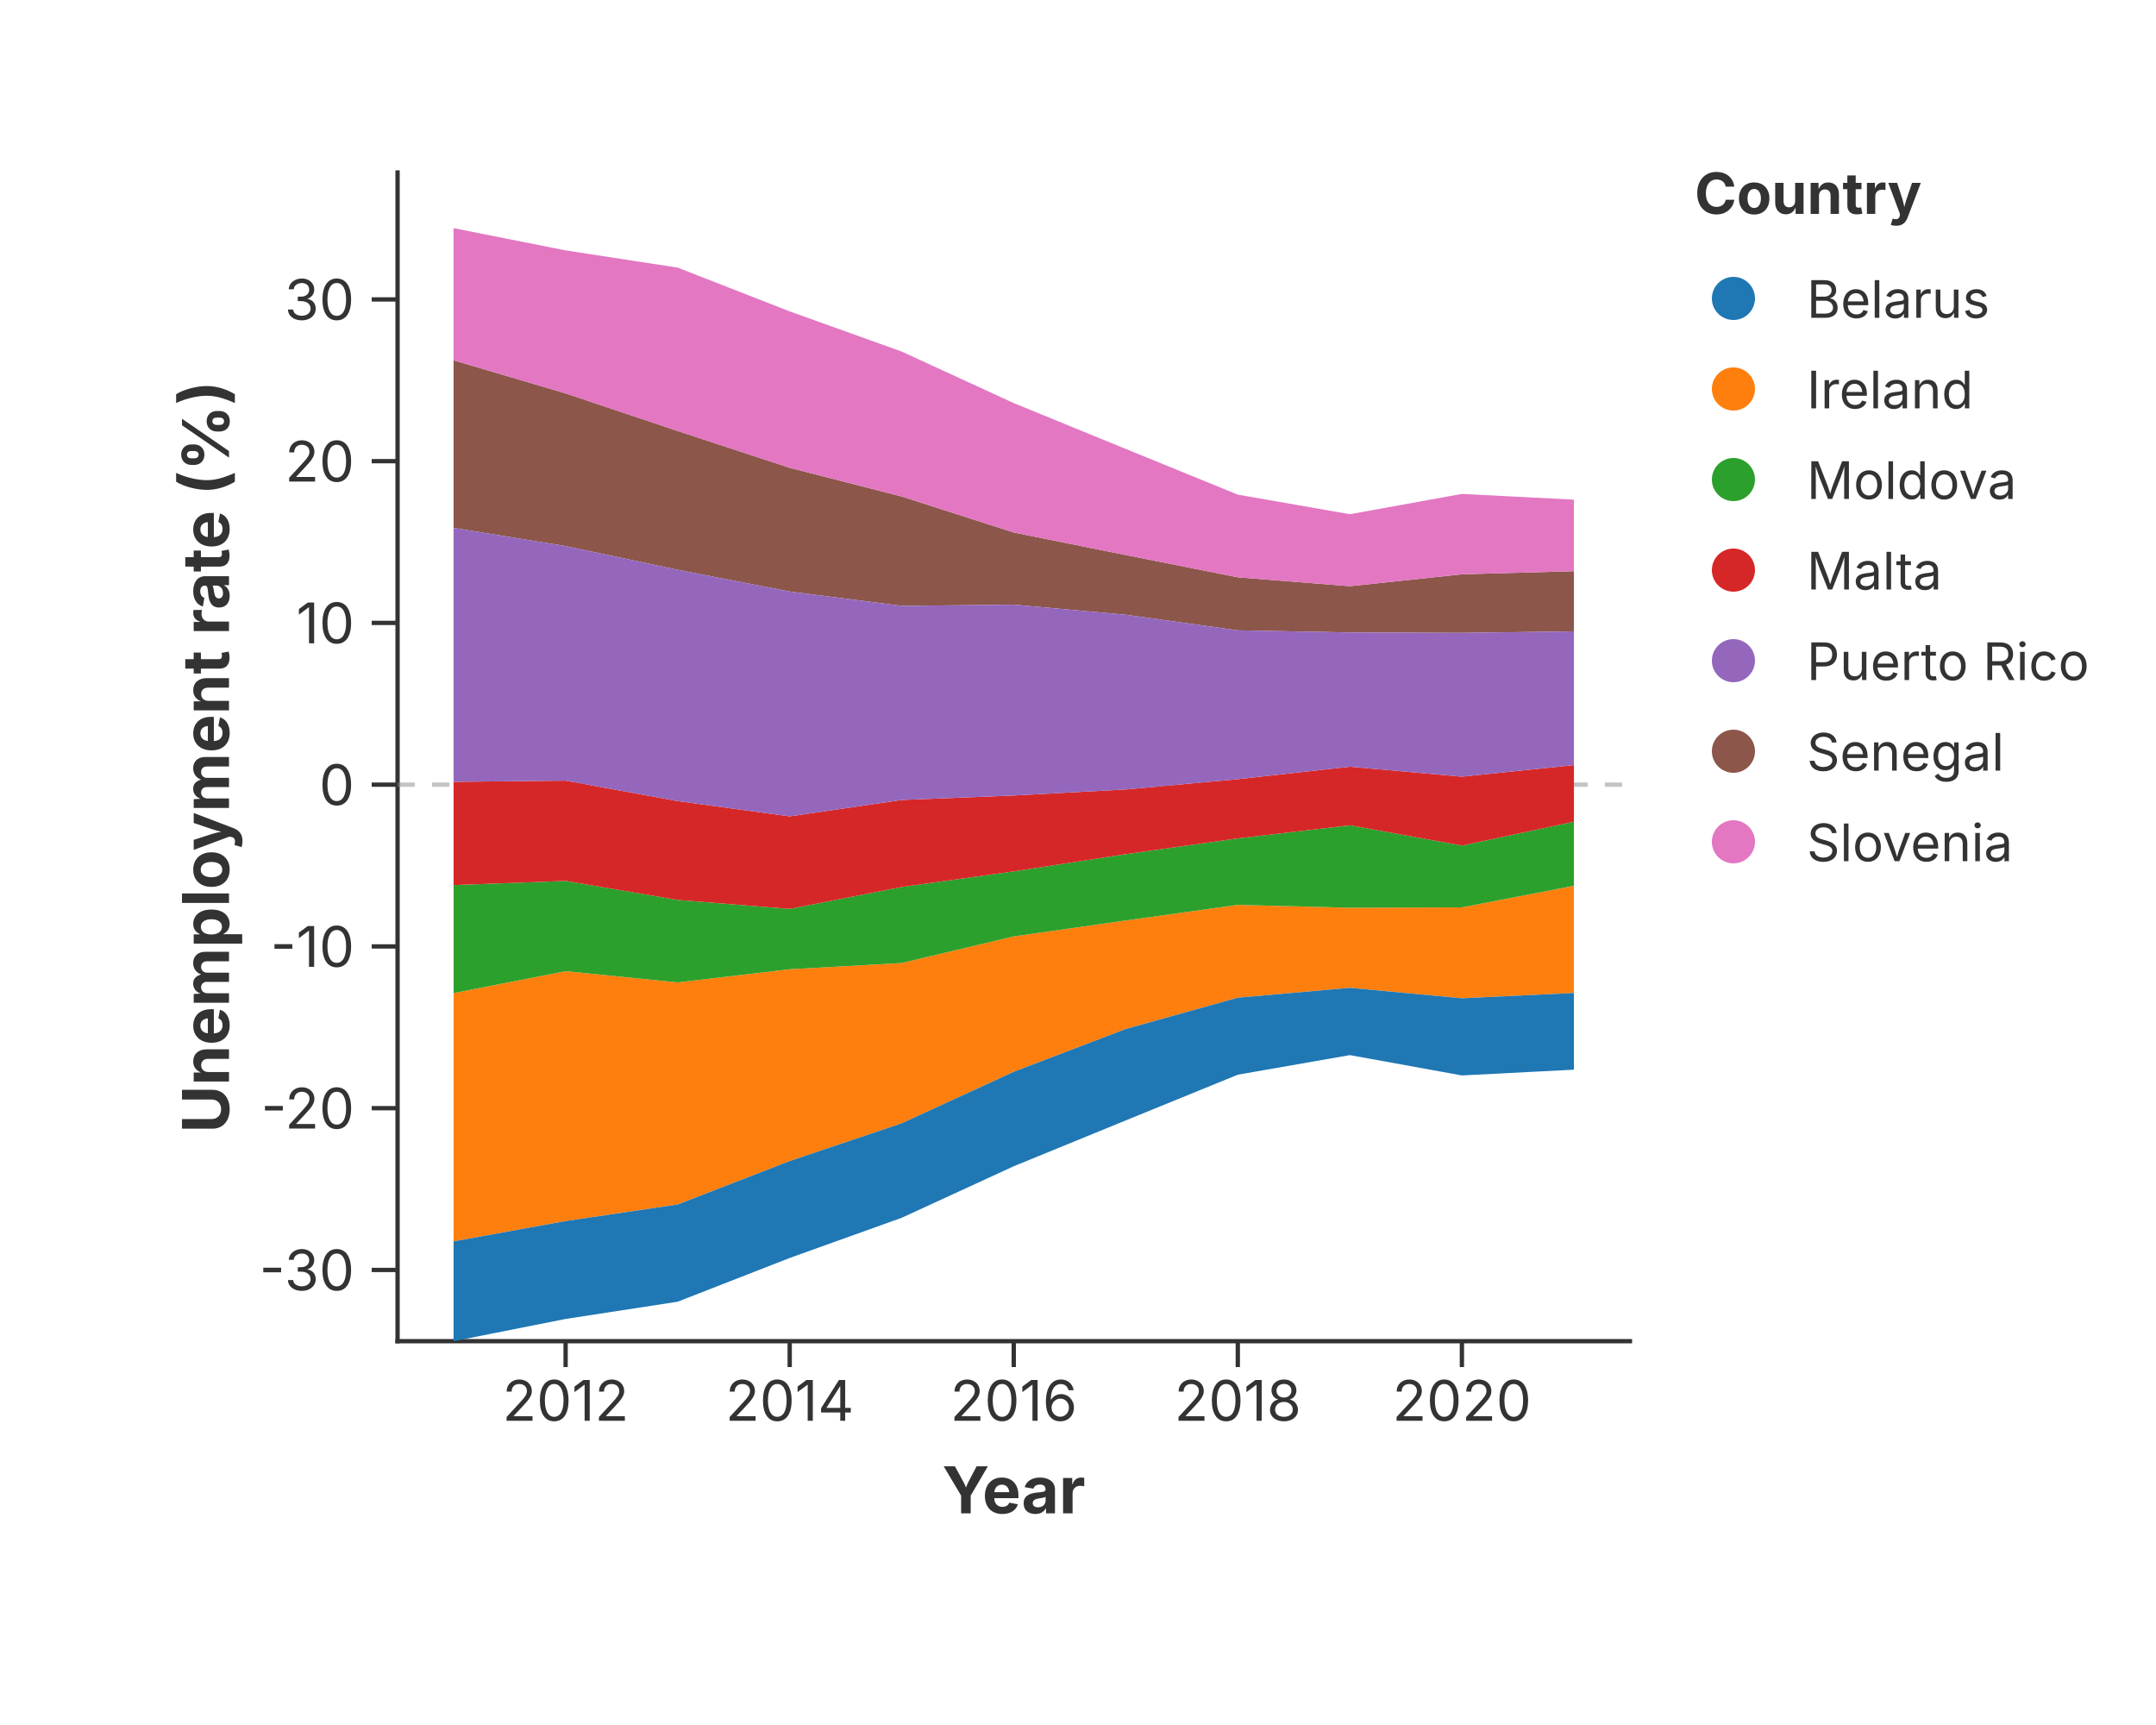
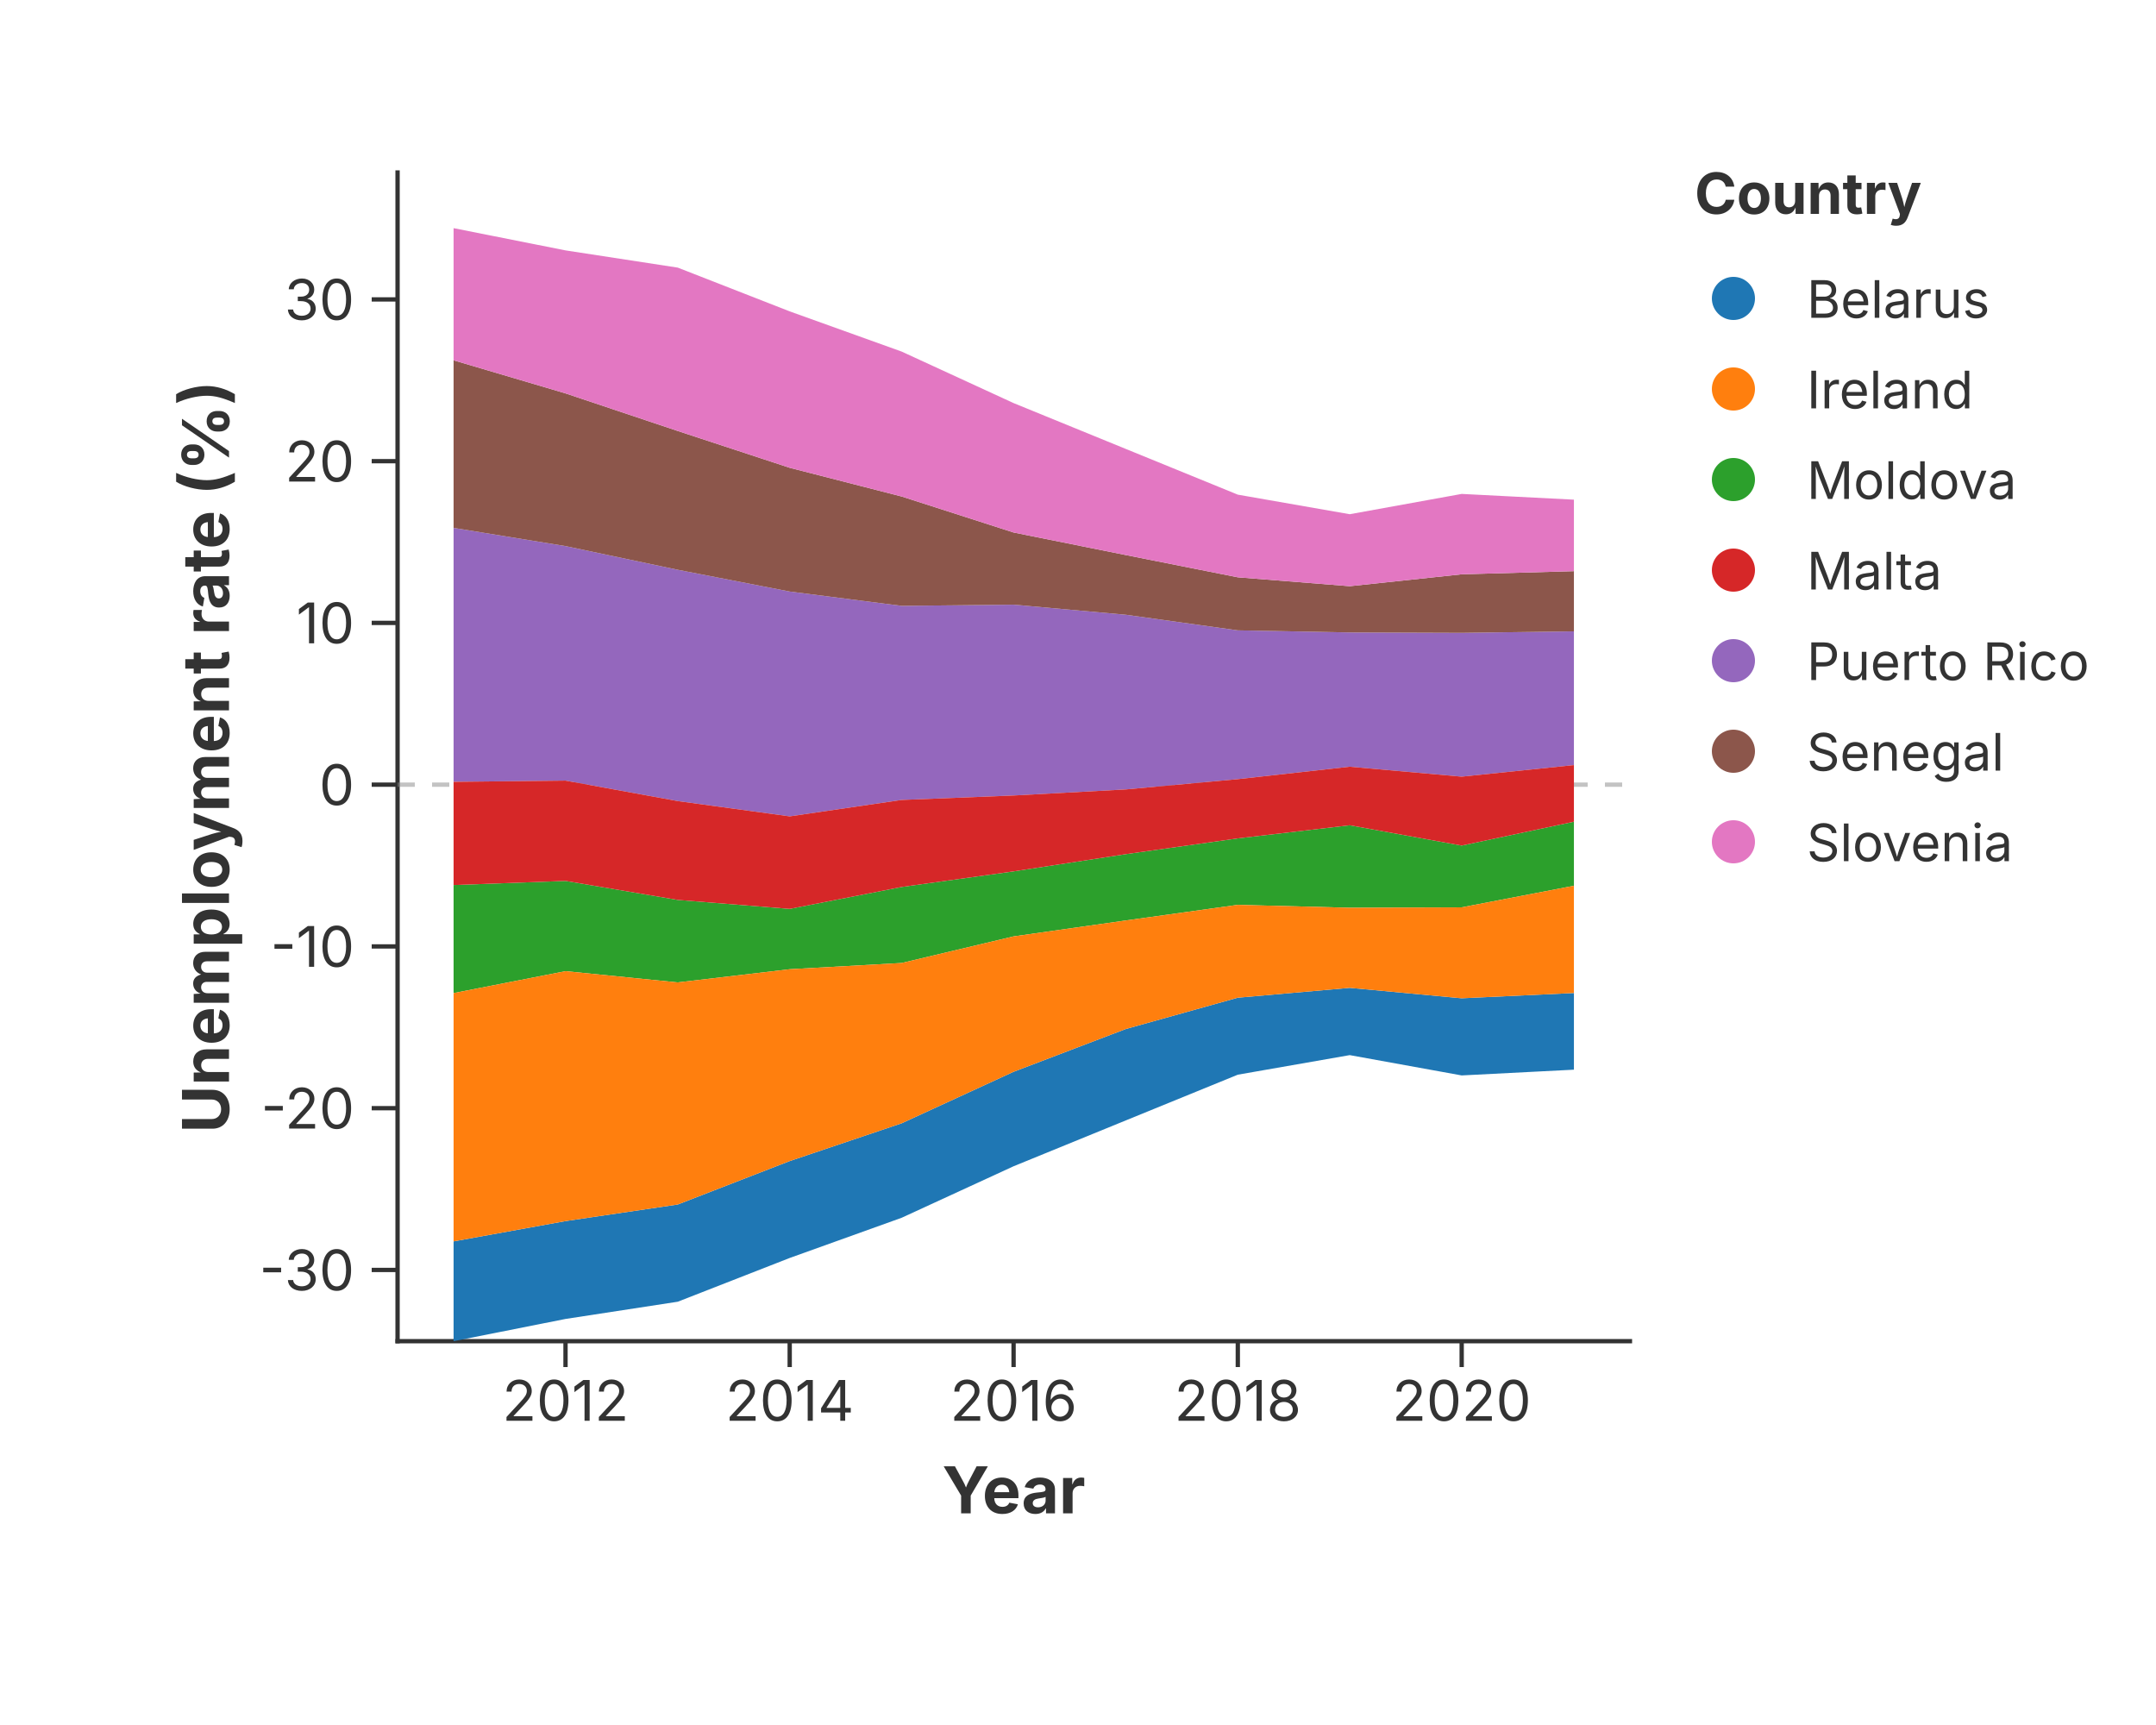
<svg xmlns="http://www.w3.org/2000/svg" width="500" height="400" viewBox="0 0 500 400">
  <rect width="100%" height="100%" fill="rgba(255,255,255,1.000)" />
  <line x1="92.20" y1="311.00" x2="378.00" y2="311.00" stroke="rgba(51,51,51,1.000)" stroke-width="1" stroke-linecap="square" />
-   <line x1="131.17" y1="311.00" x2="131.17" y2="317.00" stroke="rgba(51,51,51,1.000)" stroke-width="1.0" />
-   <text x="131.17" y="320.00" font-size="13" font-family="Inter, -apple-system, BlinkMacSystemFont, 'Segoe UI', Roboto, Helvetica, Arial, 'PingFang SC', 'Microsoft YaHei', Ubuntu, Cantarell, 'Noto Sans', sans-serif" fill="rgba(51,51,51,1.000)" text-anchor="middle" dominant-baseline="hanging">2012</text>
+   <line x1="131.15" y1="311.00" x2="131.15" y2="317.00" stroke="rgba(51,51,51,1.000)" stroke-width="1.0" />
+   <text x="131.15" y="320.00" font-size="13" font-family="Inter, -apple-system, BlinkMacSystemFont, 'Segoe UI', Roboto, Helvetica, Arial, 'PingFang SC', 'Microsoft YaHei', Ubuntu, Cantarell, 'Noto Sans', sans-serif" fill="rgba(51,51,51,1.000)" text-anchor="middle" dominant-baseline="hanging">2012</text>
  <line x1="183.14" y1="311.00" x2="183.14" y2="317.00" stroke="rgba(51,51,51,1.000)" stroke-width="1.0" />
  <text x="183.14" y="320.00" font-size="13" font-family="Inter, -apple-system, BlinkMacSystemFont, 'Segoe UI', Roboto, Helvetica, Arial, 'PingFang SC', 'Microsoft YaHei', Ubuntu, Cantarell, 'Noto Sans', sans-serif" fill="rgba(51,51,51,1.000)" text-anchor="middle" dominant-baseline="hanging">2014</text>
-   <line x1="235.10" y1="311.00" x2="235.10" y2="317.00" stroke="rgba(51,51,51,1.000)" stroke-width="1.0" />
-   <text x="235.10" y="320.00" font-size="13" font-family="Inter, -apple-system, BlinkMacSystemFont, 'Segoe UI', Roboto, Helvetica, Arial, 'PingFang SC', 'Microsoft YaHei', Ubuntu, Cantarell, 'Noto Sans', sans-serif" fill="rgba(51,51,51,1.000)" text-anchor="middle" dominant-baseline="hanging">2016</text>
+   <line x1="235.06" y1="311.00" x2="235.06" y2="317.00" stroke="rgba(51,51,51,1.000)" stroke-width="1.0" />
+   <text x="235.06" y="320.00" font-size="13" font-family="Inter, -apple-system, BlinkMacSystemFont, 'Segoe UI', Roboto, Helvetica, Arial, 'PingFang SC', 'Microsoft YaHei', Ubuntu, Cantarell, 'Noto Sans', sans-serif" fill="rgba(51,51,51,1.000)" text-anchor="middle" dominant-baseline="hanging">2016</text>
  <line x1="287.06" y1="311.00" x2="287.06" y2="317.00" stroke="rgba(51,51,51,1.000)" stroke-width="1.0" />
  <text x="287.06" y="320.00" font-size="13" font-family="Inter, -apple-system, BlinkMacSystemFont, 'Segoe UI', Roboto, Helvetica, Arial, 'PingFang SC', 'Microsoft YaHei', Ubuntu, Cantarell, 'Noto Sans', sans-serif" fill="rgba(51,51,51,1.000)" text-anchor="middle" dominant-baseline="hanging">2018</text>
-   <line x1="339.03" y1="311.00" x2="339.03" y2="317.00" stroke="rgba(51,51,51,1.000)" stroke-width="1.0" />
-   <text x="339.03" y="320.00" font-size="13" font-family="Inter, -apple-system, BlinkMacSystemFont, 'Segoe UI', Roboto, Helvetica, Arial, 'PingFang SC', 'Microsoft YaHei', Ubuntu, Cantarell, 'Noto Sans', sans-serif" fill="rgba(51,51,51,1.000)" text-anchor="middle" dominant-baseline="hanging">2020</text>
+   <line x1="338.98" y1="311.00" x2="338.98" y2="317.00" stroke="rgba(51,51,51,1.000)" stroke-width="1.0" />
+   <text x="338.98" y="320.00" font-size="13" font-family="Inter, -apple-system, BlinkMacSystemFont, 'Segoe UI', Roboto, Helvetica, Arial, 'PingFang SC', 'Microsoft YaHei', Ubuntu, Cantarell, 'Noto Sans', sans-serif" fill="rgba(51,51,51,1.000)" text-anchor="middle" dominant-baseline="hanging">2020</text>
  <text x="235.10" y="340.00" text-anchor="middle" font-size="15" font-family="Inter, -apple-system, BlinkMacSystemFont, 'Segoe UI', Roboto, Helvetica, Arial, 'PingFang SC', 'Microsoft YaHei', Ubuntu, Cantarell, 'Noto Sans', sans-serif" fill="rgba(51,51,51,1.000)" font-weight="bold" dominant-baseline="hanging">Year</text>
  <line x1="92.20" y1="40.00" x2="92.20" y2="311.00" stroke="rgba(51,51,51,1.000)" stroke-width="1" stroke-linecap="square" />
  <line x1="92.20" y1="294.48" x2="86.20" y2="294.48" stroke="rgba(51,51,51,1.000)" stroke-width="1.0" />
  <text x="82.20" y="294.48" font-size="13" font-family="Inter, -apple-system, BlinkMacSystemFont, 'Segoe UI', Roboto, Helvetica, Arial, 'PingFang SC', 'Microsoft YaHei', Ubuntu, Cantarell, 'Noto Sans', sans-serif" fill="rgba(51,51,51,1.000)" text-anchor="end" dominant-baseline="central">-30</text>
  <line x1="92.20" y1="256.97" x2="86.20" y2="256.97" stroke="rgba(51,51,51,1.000)" stroke-width="1.0" />
  <text x="82.20" y="256.97" font-size="13" font-family="Inter, -apple-system, BlinkMacSystemFont, 'Segoe UI', Roboto, Helvetica, Arial, 'PingFang SC', 'Microsoft YaHei', Ubuntu, Cantarell, 'Noto Sans', sans-serif" fill="rgba(51,51,51,1.000)" text-anchor="end" dominant-baseline="central">-20</text>
  <line x1="92.20" y1="219.46" x2="86.20" y2="219.46" stroke="rgba(51,51,51,1.000)" stroke-width="1.0" />
  <text x="82.20" y="219.46" font-size="13" font-family="Inter, -apple-system, BlinkMacSystemFont, 'Segoe UI', Roboto, Helvetica, Arial, 'PingFang SC', 'Microsoft YaHei', Ubuntu, Cantarell, 'Noto Sans', sans-serif" fill="rgba(51,51,51,1.000)" text-anchor="end" dominant-baseline="central">-10</text>
  <line x1="92.20" y1="181.95" x2="86.20" y2="181.95" stroke="rgba(51,51,51,1.000)" stroke-width="1.0" />
  <text x="82.20" y="181.95" font-size="13" font-family="Inter, -apple-system, BlinkMacSystemFont, 'Segoe UI', Roboto, Helvetica, Arial, 'PingFang SC', 'Microsoft YaHei', Ubuntu, Cantarell, 'Noto Sans', sans-serif" fill="rgba(51,51,51,1.000)" text-anchor="end" dominant-baseline="central">0</text>
  <line x1="92.20" y1="144.44" x2="86.20" y2="144.44" stroke="rgba(51,51,51,1.000)" stroke-width="1.0" />
  <text x="82.20" y="144.44" font-size="13" font-family="Inter, -apple-system, BlinkMacSystemFont, 'Segoe UI', Roboto, Helvetica, Arial, 'PingFang SC', 'Microsoft YaHei', Ubuntu, Cantarell, 'Noto Sans', sans-serif" fill="rgba(51,51,51,1.000)" text-anchor="end" dominant-baseline="central">10</text>
  <line x1="92.20" y1="106.94" x2="86.20" y2="106.94" stroke="rgba(51,51,51,1.000)" stroke-width="1.0" />
  <text x="82.20" y="106.94" font-size="13" font-family="Inter, -apple-system, BlinkMacSystemFont, 'Segoe UI', Roboto, Helvetica, Arial, 'PingFang SC', 'Microsoft YaHei', Ubuntu, Cantarell, 'Noto Sans', sans-serif" fill="rgba(51,51,51,1.000)" text-anchor="end" dominant-baseline="central">20</text>
  <line x1="92.20" y1="69.43" x2="86.20" y2="69.43" stroke="rgba(51,51,51,1.000)" stroke-width="1.0" />
  <text x="82.20" y="69.43" font-size="13" font-family="Inter, -apple-system, BlinkMacSystemFont, 'Segoe UI', Roboto, Helvetica, Arial, 'PingFang SC', 'Microsoft YaHei', Ubuntu, Cantarell, 'Noto Sans', sans-serif" fill="rgba(51,51,51,1.000)" text-anchor="end" dominant-baseline="central">30</text>
  <text x="47.50" y="175.50" text-anchor="middle" font-size="15" font-family="Inter, -apple-system, BlinkMacSystemFont, 'Segoe UI', Roboto, Helvetica, Arial, 'PingFang SC', 'Microsoft YaHei', Ubuntu, Cantarell, 'Noto Sans', sans-serif" fill="rgba(51,51,51,1.000)" font-weight="bold" transform="rotate(-90, 47.50, 175.50)" dominant-baseline="middle">Unemployment rate (%)</text>
  <defs>
    <clipPath id="plot-clip-area">
      <rect x="92.200" y="40.000" width="285.800" height="271.000" />
    </clipPath>
  </defs>
  <line x1="92.200" y1="181.952" x2="378.000" y2="181.952" stroke="rgba(136,136,136,1.000)" stroke-width="1.000" stroke-opacity="0.500" stroke-dasharray="4.0,4.0" />
-   <polygon points="105.191,83.549 131.173,91.220 157.155,99.940 183.136,108.473 209.118,115.131 235.100,123.477 261.082,128.709 287.064,133.867 313.045,135.930 339.027,133.173 365.009,132.441 365.009,146.394 339.027,146.751 313.045,146.657 287.064,146.169 261.082,142.550 235.100,140.206 209.118,140.487 183.136,137.167 157.155,132.122 131.173,126.628 105.191,122.408" fill="rgba(140,86,75,1.000)" stroke="none" stroke-width="0.000" fill-opacity="1.000" stroke-opacity="0.000" clip-path="url(#plot-clip-area)" />
-   <polygon points="105.191,230.282 131.173,225.200 157.155,227.806 183.136,224.749 209.118,223.305 235.100,217.135 261.082,213.441 287.064,209.821 313.045,210.496 339.027,210.402 365.009,205.395 365.009,230.263 339.027,231.482 313.045,229.063 287.064,231.351 261.082,238.609 235.100,248.530 209.118,260.476 183.136,269.234 157.155,279.305 131.173,283.150 105.191,287.857" fill="rgba(255,127,14,1.000)" stroke="none" stroke-width="0.000" fill-opacity="1.000" stroke-opacity="0.000" clip-path="url(#plot-clip-area)" />
-   <polygon points="105.191,205.226 131.173,204.270 157.155,208.677 183.136,210.759 209.118,205.676 235.100,202.057 261.082,198.062 287.064,194.405 313.045,191.367 339.027,196.074 365.009,190.542 365.009,205.395 339.027,210.402 313.045,210.496 287.064,209.821 261.082,213.441 235.100,217.135 209.118,223.305 183.136,224.749 157.155,227.806 131.173,225.200 105.191,230.282" fill="rgba(44,160,44,1.000)" stroke="none" stroke-width="0.000" fill-opacity="1.000" stroke-opacity="0.000" clip-path="url(#plot-clip-area)" />
-   <polygon points="105.191,52.905 131.173,58.062 157.155,62.057 183.136,72.203 209.118,81.524 235.100,93.470 261.082,104.104 287.064,114.700 313.045,119.238 339.027,114.531 365.009,115.863 365.009,132.441 339.027,133.173 313.045,135.930 287.064,133.867 261.082,128.709 235.100,123.477 209.118,115.131 183.136,108.473 157.155,99.940 131.173,91.220 105.191,83.549" fill="rgba(227,119,194,1.000)" stroke="none" stroke-width="0.000" fill-opacity="1.000" stroke-opacity="0.000" clip-path="url(#plot-clip-area)" />
-   <polygon points="105.191,181.296 131.173,181.015 157.155,185.759 183.136,189.304 209.118,185.497 235.100,184.465 261.082,183.059 287.064,180.677 313.045,177.789 339.027,180.096 365.009,177.414 365.009,190.542 339.027,196.074 313.045,191.367 287.064,194.405 261.082,198.062 235.100,202.057 209.118,205.676 183.136,210.759 157.155,208.677 131.173,204.270 105.191,205.226" fill="rgba(214,39,40,1.000)" stroke="none" stroke-width="0.000" fill-opacity="1.000" stroke-opacity="0.000" clip-path="url(#plot-clip-area)" />
-   <polygon points="105.191,122.408 131.173,126.628 157.155,132.122 183.136,137.167 209.118,140.487 235.100,140.206 261.082,142.550 287.064,146.169 313.045,146.657 339.027,146.751 365.009,146.394 365.009,177.414 339.027,180.096 313.045,177.789 287.064,180.677 261.082,183.059 235.100,184.465 209.118,185.497 183.136,189.304 157.155,185.759 131.173,181.015 105.191,181.296" fill="rgba(148,103,189,1.000)" stroke="none" stroke-width="0.000" fill-opacity="1.000" stroke-opacity="0.000" clip-path="url(#plot-clip-area)" />
-   <polygon points="105.191,287.857 131.173,283.150 157.155,279.305 183.136,269.234 209.118,260.476 235.100,248.530 261.082,238.609 287.064,231.351 313.045,229.063 339.027,231.482 365.009,230.263 365.009,248.042 339.027,249.374 313.045,244.666 287.064,249.205 261.082,259.801 235.100,270.435 209.118,282.381 183.136,291.702 157.155,301.848 131.173,305.843 105.191,311.000" fill="rgba(31,119,180,1.000)" stroke="none" stroke-width="0.000" fill-opacity="1.000" stroke-opacity="0.000" clip-path="url(#plot-clip-area)" />
+   <polygon points="105.191,122.408 131.151,126.628 157.183,132.122 183.143,137.167 209.104,140.487 235.064,140.206 261.096,142.550 287.057,146.169 313.017,146.657 338.977,146.751 365.009,146.394 365.009,177.414 338.977,180.096 313.017,177.789 287.057,180.677 261.096,183.059 235.064,184.465 209.104,185.497 183.143,189.304 157.183,185.759 131.151,181.015 105.191,181.296" fill="rgba(148,103,189,1.000)" stroke="none" stroke-width="0.000" fill-opacity="1.000" stroke-opacity="0.000" clip-path="url(#plot-clip-area)" />
+   <polygon points="105.191,287.857 131.151,283.150 157.183,279.305 183.143,269.234 209.104,260.476 235.064,248.530 261.096,238.609 287.057,231.351 313.017,229.063 338.977,231.482 365.009,230.263 365.009,248.042 338.977,249.374 313.017,244.666 287.057,249.205 261.096,259.801 235.064,270.435 209.104,282.381 183.143,291.702 157.183,301.848 131.151,305.843 105.191,311.000" fill="rgba(31,119,180,1.000)" stroke="none" stroke-width="0.000" fill-opacity="1.000" stroke-opacity="0.000" clip-path="url(#plot-clip-area)" />
+   <polygon points="105.191,83.549 131.151,91.220 157.183,99.940 183.143,108.473 209.104,115.131 235.064,123.477 261.096,128.709 287.057,133.867 313.017,135.930 338.977,133.173 365.009,132.441 365.009,146.394 338.977,146.751 313.017,146.657 287.057,146.169 261.096,142.550 235.064,140.206 209.104,140.487 183.143,137.167 157.183,132.122 131.151,126.628 105.191,122.408" fill="rgba(140,86,75,1.000)" stroke="none" stroke-width="0.000" fill-opacity="1.000" stroke-opacity="0.000" clip-path="url(#plot-clip-area)" />
+   <polygon points="105.191,205.226 131.151,204.270 157.183,208.677 183.143,210.759 209.104,205.676 235.064,202.057 261.096,198.062 287.057,194.405 313.017,191.367 338.977,196.074 365.009,190.542 365.009,205.395 338.977,210.402 313.017,210.496 287.057,209.821 261.096,213.441 235.064,217.135 209.104,223.305 183.143,224.749 157.183,227.806 131.151,225.200 105.191,230.282" fill="rgba(44,160,44,1.000)" stroke="none" stroke-width="0.000" fill-opacity="1.000" stroke-opacity="0.000" clip-path="url(#plot-clip-area)" />
+   <polygon points="105.191,181.296 131.151,181.015 157.183,185.759 183.143,189.304 209.104,185.497 235.064,184.465 261.096,183.059 287.057,180.677 313.017,177.789 338.977,180.096 365.009,177.414 365.009,190.542 338.977,196.074 313.017,191.367 287.057,194.405 261.096,198.062 235.064,202.057 209.104,205.676 183.143,210.759 157.183,208.677 131.151,204.270 105.191,205.226" fill="rgba(214,39,40,1.000)" stroke="none" stroke-width="0.000" fill-opacity="1.000" stroke-opacity="0.000" clip-path="url(#plot-clip-area)" />
+   <polygon points="105.191,52.905 131.151,58.062 157.183,62.057 183.143,72.203 209.104,81.524 235.064,93.470 261.096,104.104 287.057,114.700 313.017,119.238 338.977,114.531 365.009,115.863 365.009,132.441 338.977,133.173 313.017,135.930 287.057,133.867 261.096,128.709 235.064,123.477 209.104,115.131 183.143,108.473 157.183,99.940 131.151,91.220 105.191,83.549" fill="rgba(227,119,194,1.000)" stroke="none" stroke-width="0.000" fill-opacity="1.000" stroke-opacity="0.000" clip-path="url(#plot-clip-area)" />
+   <polygon points="105.191,230.282 131.151,225.200 157.183,227.806 183.143,224.749 209.104,223.305 235.064,217.135 261.096,213.441 287.057,209.821 313.017,210.496 338.977,210.402 365.009,205.395 365.009,230.263 338.977,231.482 313.017,229.063 287.057,231.351 261.096,238.609 235.064,248.530 209.104,260.476 183.143,269.234 157.183,279.305 131.151,283.150 105.191,287.857" fill="rgba(255,127,14,1.000)" stroke="none" stroke-width="0.000" fill-opacity="1.000" stroke-opacity="0.000" clip-path="url(#plot-clip-area)" />
  <text x="393.000" y="49.600" font-size="13.2" font-family="Inter, -apple-system, BlinkMacSystemFont, 'Segoe UI', Roboto, Helvetica, Arial, 'PingFang SC', 'Microsoft YaHei', Ubuntu, Cantarell, 'Noto Sans', sans-serif" fill="rgba(51,51,51,1.000)" fill-opacity="1.000" text-anchor="start" font-weight="bold">Country</text>
  <circle cx="402.000" cy="69.200" r="5.000" fill="rgba(31,119,180,1.000)" stroke="none" stroke-width="0.000" fill-opacity="1.000" stroke-opacity="1.000" />
  <text x="419.000" y="73.700" font-size="12.0" font-family="Inter, -apple-system, BlinkMacSystemFont, 'Segoe UI', Roboto, Helvetica, Arial, 'PingFang SC', 'Microsoft YaHei', Ubuntu, Cantarell, 'Noto Sans', sans-serif" fill="rgba(51,51,51,1.000)" fill-opacity="1.000" text-anchor="start" font-weight="normal">Belarus</text>
  <circle cx="402.000" cy="90.200" r="5.000" fill="rgba(255,127,14,1.000)" stroke="none" stroke-width="0.000" fill-opacity="1.000" stroke-opacity="1.000" />
  <text x="419.000" y="94.700" font-size="12.0" font-family="Inter, -apple-system, BlinkMacSystemFont, 'Segoe UI', Roboto, Helvetica, Arial, 'PingFang SC', 'Microsoft YaHei', Ubuntu, Cantarell, 'Noto Sans', sans-serif" fill="rgba(51,51,51,1.000)" fill-opacity="1.000" text-anchor="start" font-weight="normal">Ireland</text>
  <circle cx="402.000" cy="111.200" r="5.000" fill="rgba(44,160,44,1.000)" stroke="none" stroke-width="0.000" fill-opacity="1.000" stroke-opacity="1.000" />
  <text x="419.000" y="115.700" font-size="12.0" font-family="Inter, -apple-system, BlinkMacSystemFont, 'Segoe UI', Roboto, Helvetica, Arial, 'PingFang SC', 'Microsoft YaHei', Ubuntu, Cantarell, 'Noto Sans', sans-serif" fill="rgba(51,51,51,1.000)" fill-opacity="1.000" text-anchor="start" font-weight="normal">Moldova</text>
  <circle cx="402.000" cy="132.200" r="5.000" fill="rgba(214,39,40,1.000)" stroke="none" stroke-width="0.000" fill-opacity="1.000" stroke-opacity="1.000" />
  <text x="419.000" y="136.700" font-size="12.0" font-family="Inter, -apple-system, BlinkMacSystemFont, 'Segoe UI', Roboto, Helvetica, Arial, 'PingFang SC', 'Microsoft YaHei', Ubuntu, Cantarell, 'Noto Sans', sans-serif" fill="rgba(51,51,51,1.000)" fill-opacity="1.000" text-anchor="start" font-weight="normal">Malta</text>
  <circle cx="402.000" cy="153.200" r="5.000" fill="rgba(148,103,189,1.000)" stroke="none" stroke-width="0.000" fill-opacity="1.000" stroke-opacity="1.000" />
  <text x="419.000" y="157.700" font-size="12.0" font-family="Inter, -apple-system, BlinkMacSystemFont, 'Segoe UI', Roboto, Helvetica, Arial, 'PingFang SC', 'Microsoft YaHei', Ubuntu, Cantarell, 'Noto Sans', sans-serif" fill="rgba(51,51,51,1.000)" fill-opacity="1.000" text-anchor="start" font-weight="normal">Puerto Rico</text>
  <circle cx="402.000" cy="174.200" r="5.000" fill="rgba(140,86,75,1.000)" stroke="none" stroke-width="0.000" fill-opacity="1.000" stroke-opacity="1.000" />
  <text x="419.000" y="178.700" font-size="12.0" font-family="Inter, -apple-system, BlinkMacSystemFont, 'Segoe UI', Roboto, Helvetica, Arial, 'PingFang SC', 'Microsoft YaHei', Ubuntu, Cantarell, 'Noto Sans', sans-serif" fill="rgba(51,51,51,1.000)" fill-opacity="1.000" text-anchor="start" font-weight="normal">Senegal</text>
  <circle cx="402.000" cy="195.200" r="5.000" fill="rgba(227,119,194,1.000)" stroke="none" stroke-width="0.000" fill-opacity="1.000" stroke-opacity="1.000" />
  <text x="419.000" y="199.700" font-size="12.0" font-family="Inter, -apple-system, BlinkMacSystemFont, 'Segoe UI', Roboto, Helvetica, Arial, 'PingFang SC', 'Microsoft YaHei', Ubuntu, Cantarell, 'Noto Sans', sans-serif" fill="rgba(51,51,51,1.000)" fill-opacity="1.000" text-anchor="start" font-weight="normal">Slovenia</text>
</svg>
